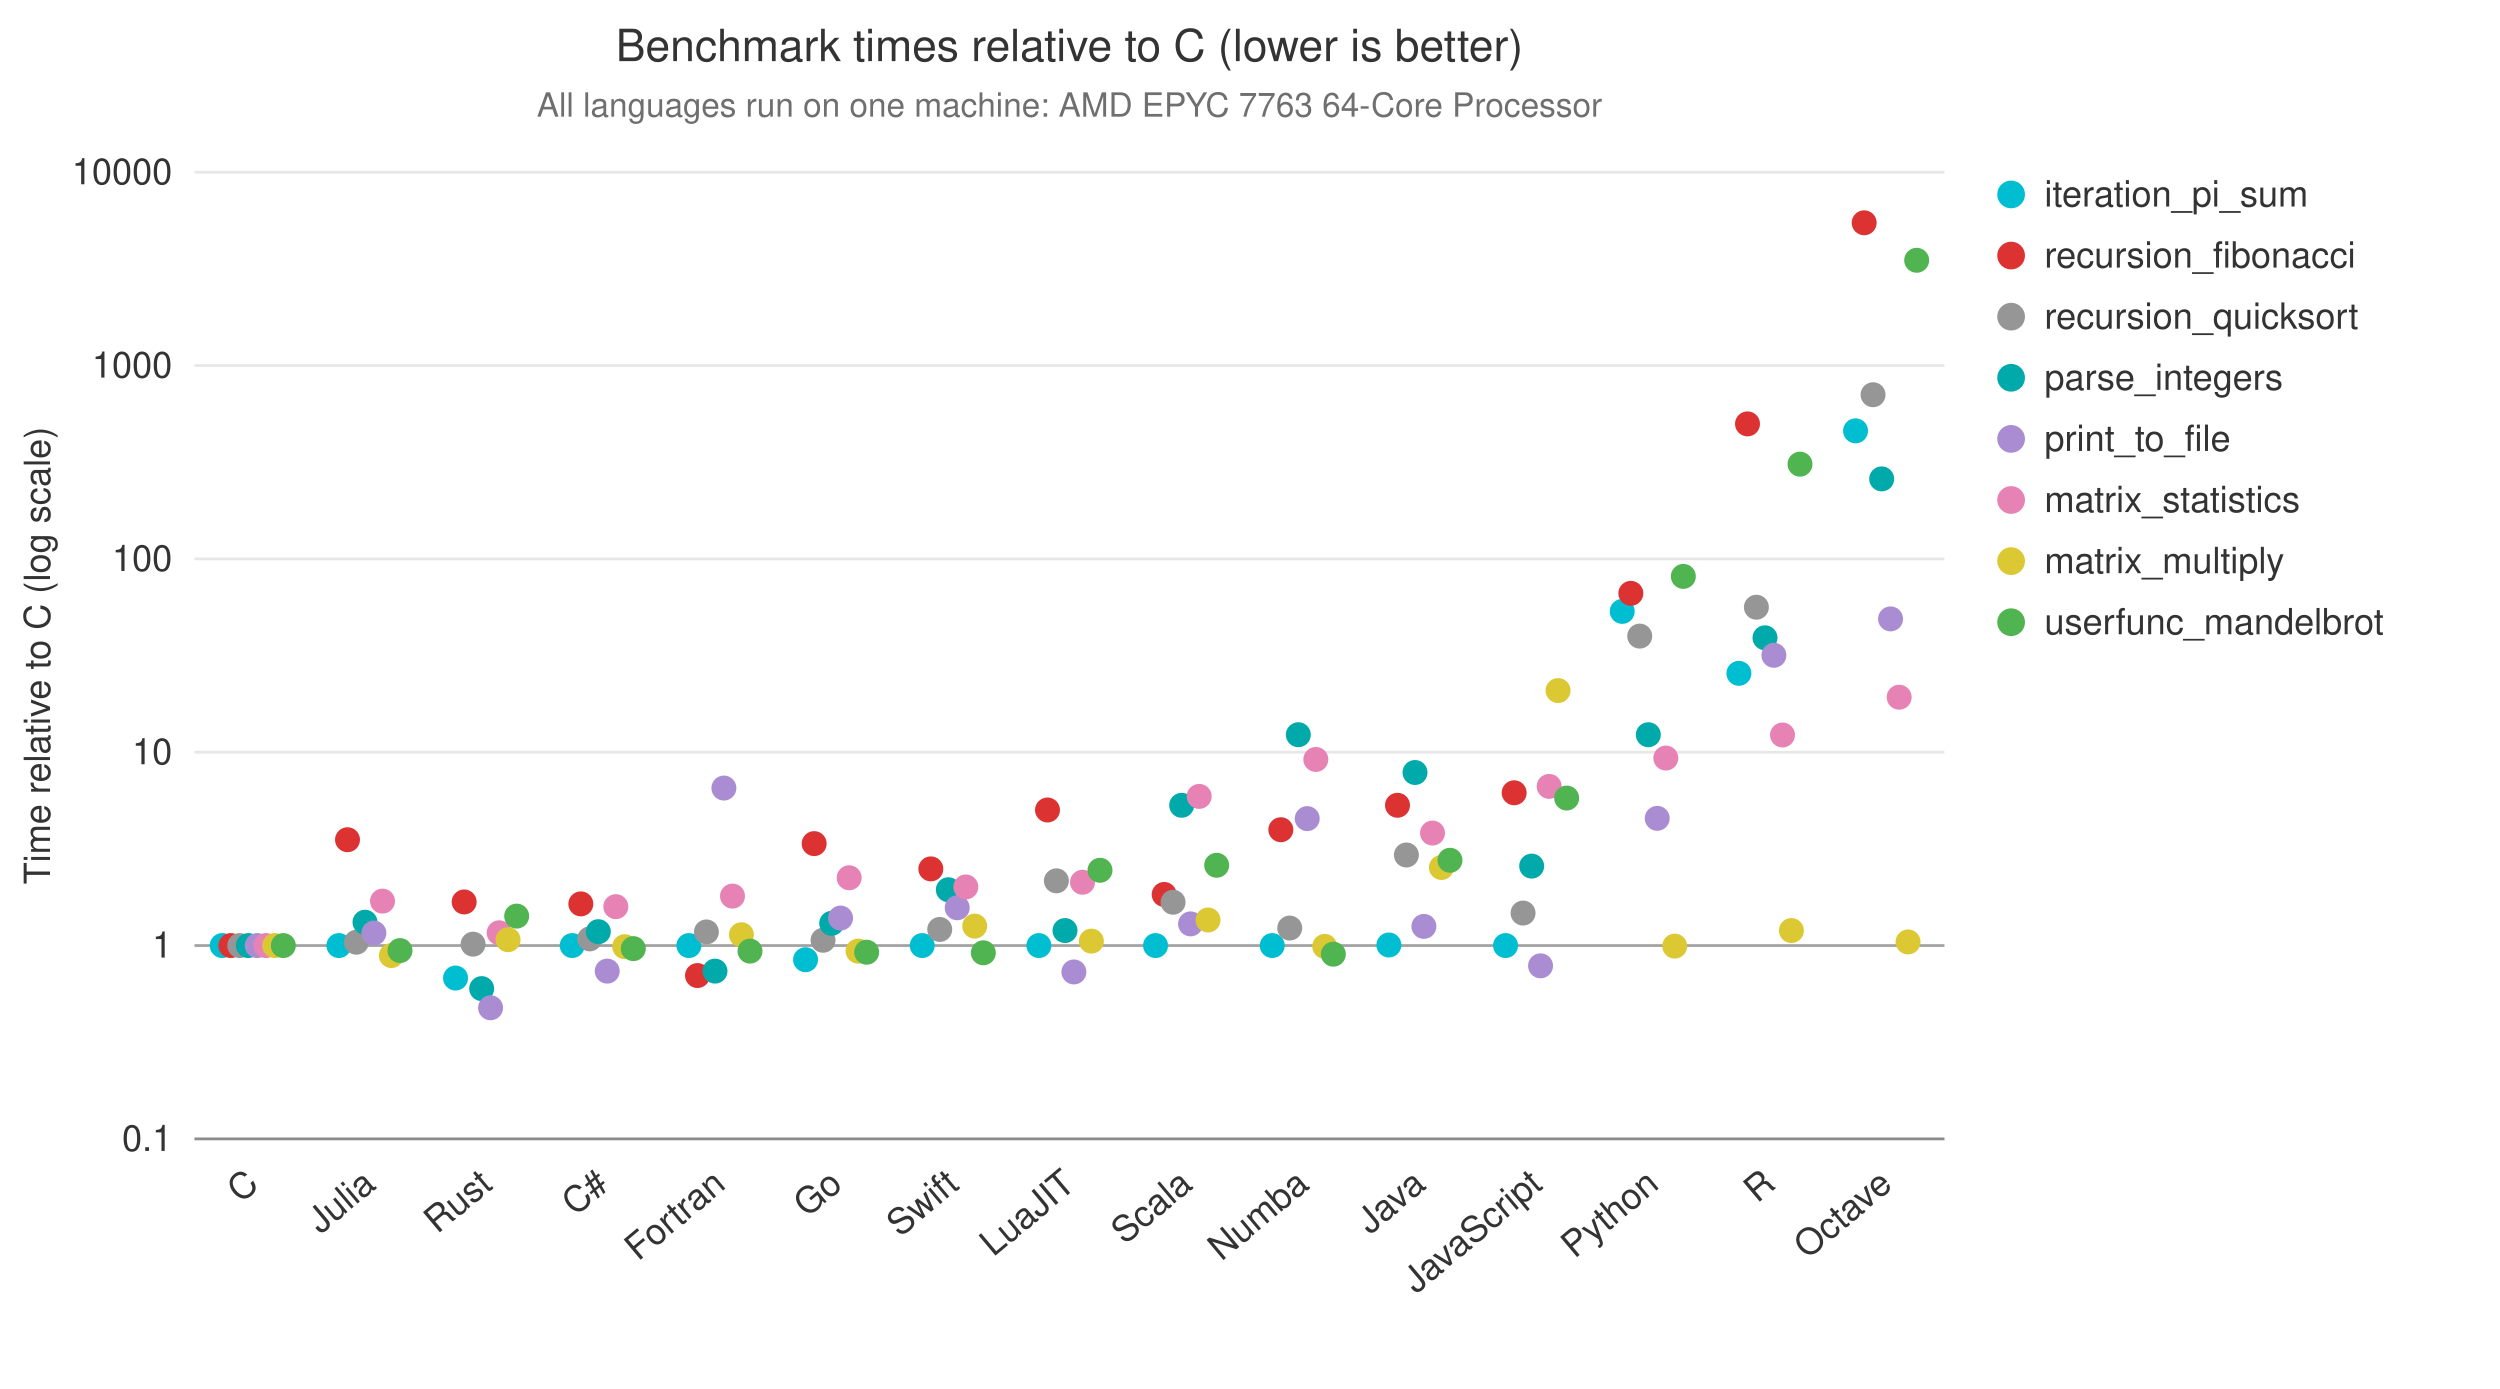
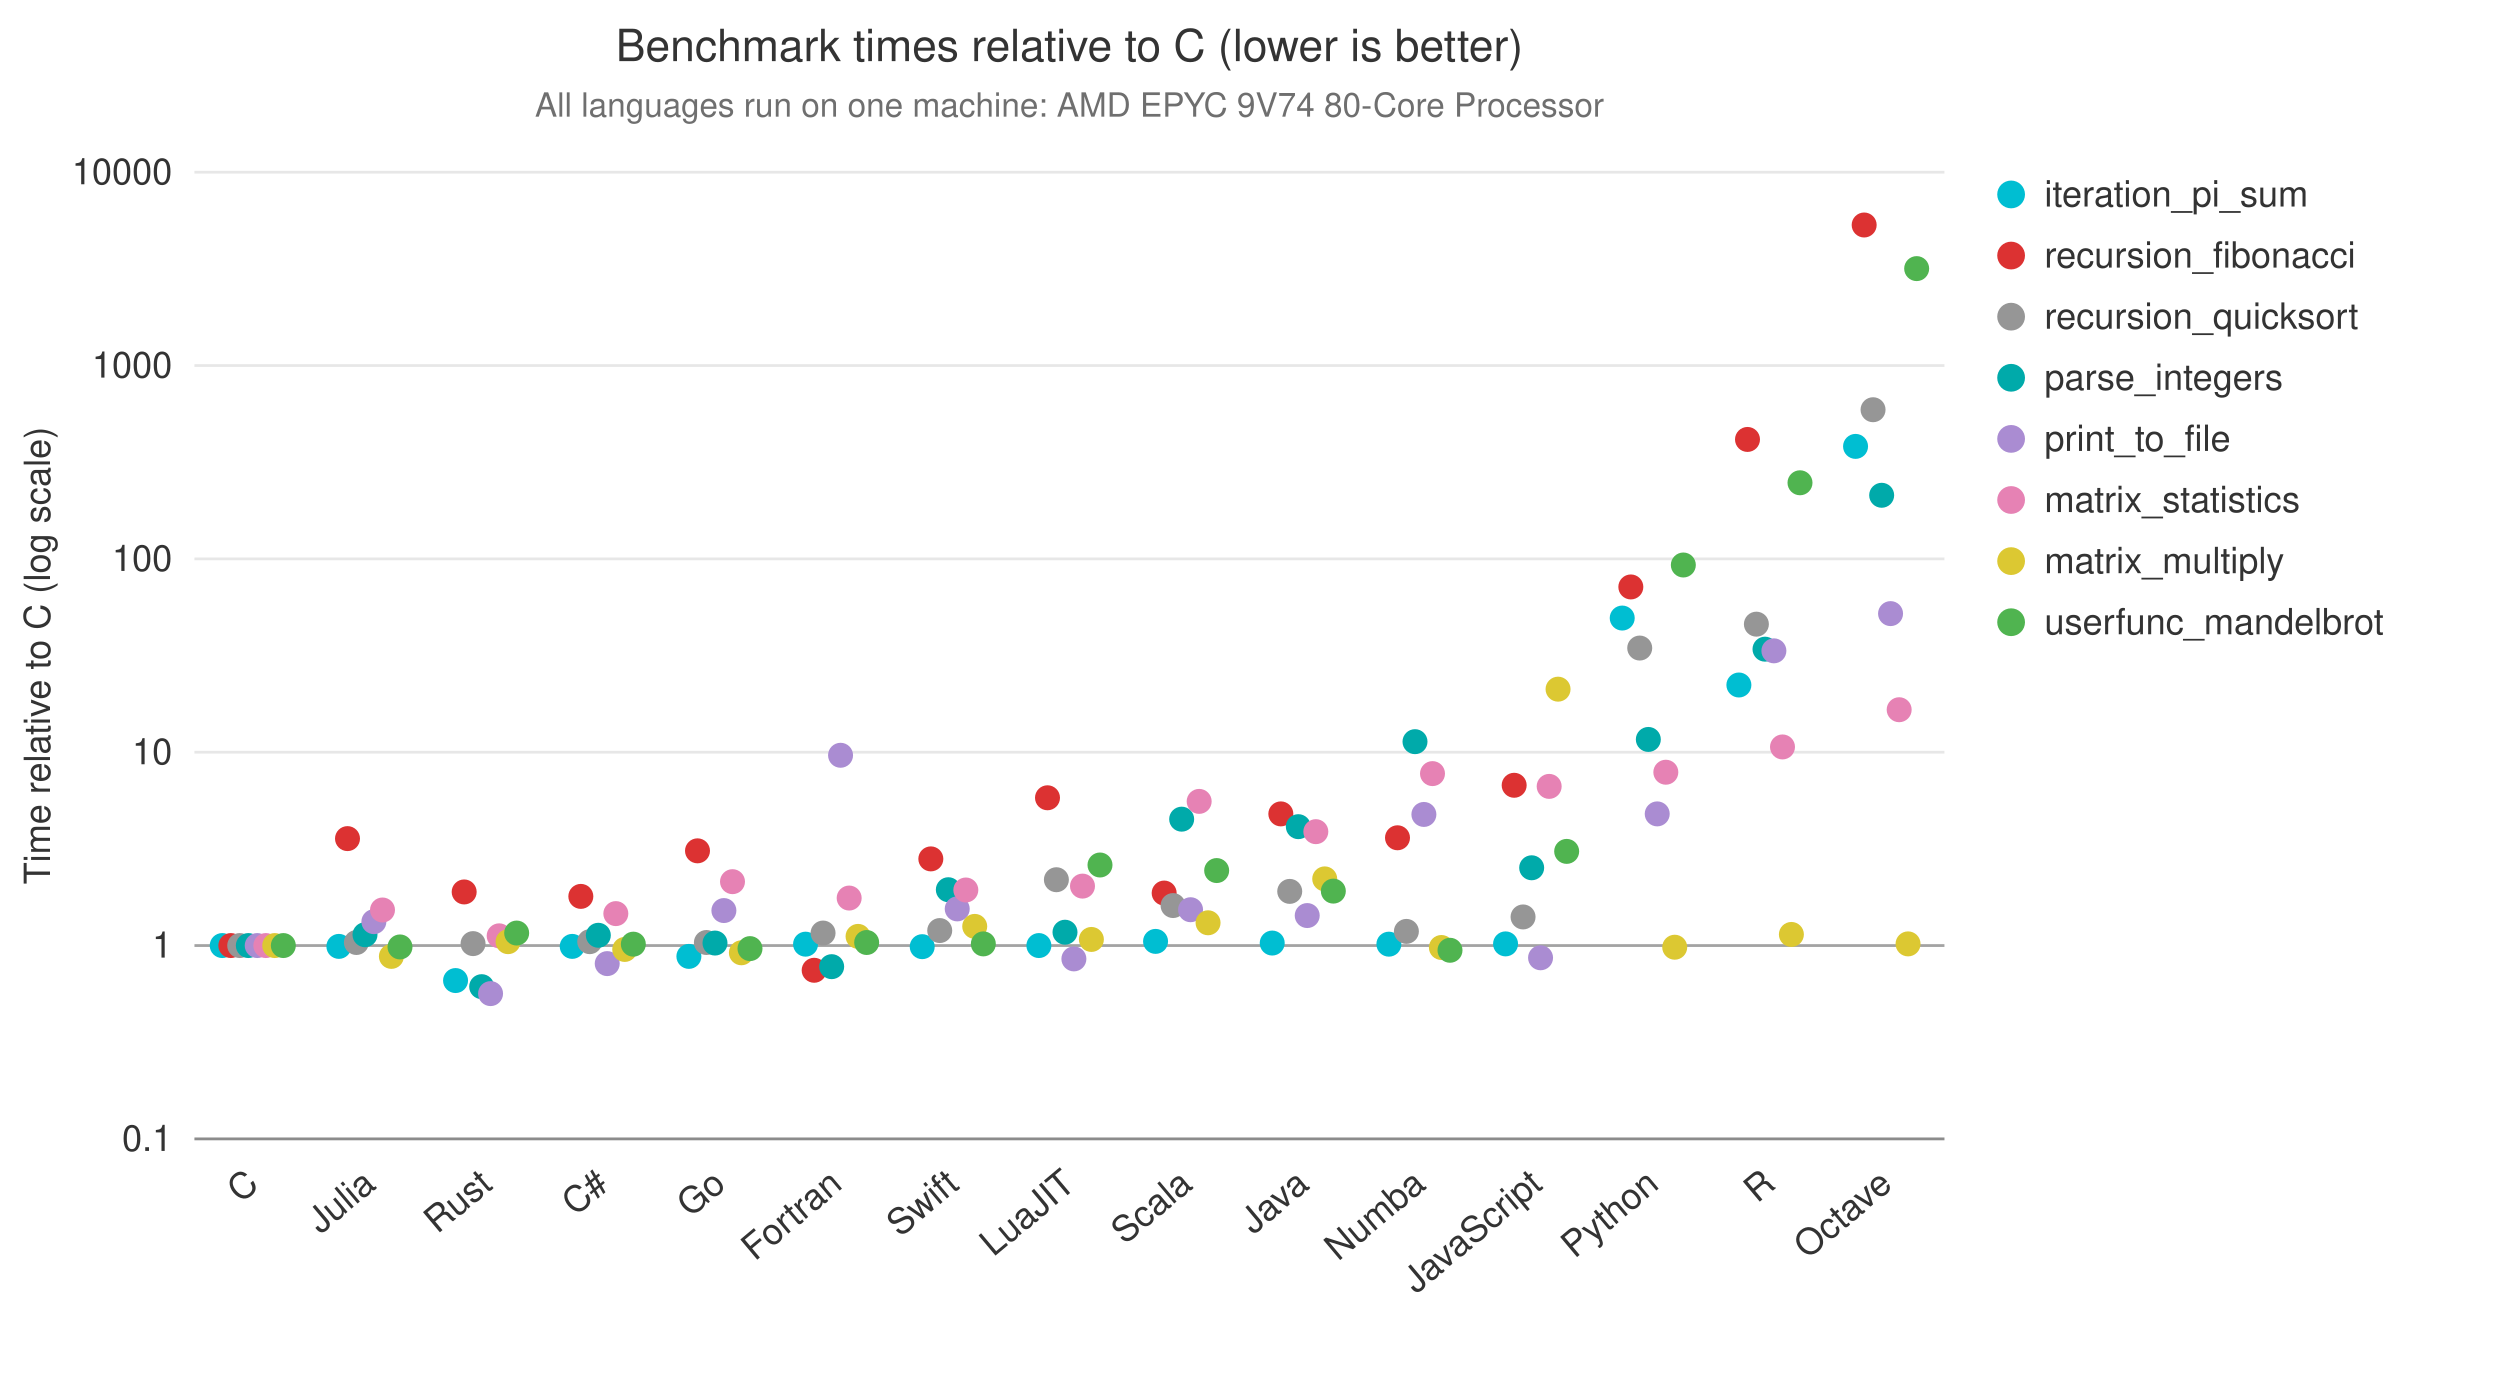
<svg xmlns="http://www.w3.org/2000/svg" class="mb-chart" viewBox="0 0 900 500" role="img" aria-labelledby="mb-chart-title" font-family="Helvetica, Arial, sans-serif" font-size="13" style="width:100%;height:auto;max-width:900px">
  <style>
  .mb-chart { color: #333; }
  @media (prefers-color-scheme: dark) { .mb-chart { color: #ddd; } }
  .mb-chart text { fill: currentColor; }
  .mb-chart .grid { stroke: currentColor; stroke-opacity: 0.12; }
  .mb-chart .grid.one { stroke-opacity: 0.45; }
  .mb-chart .axis { stroke: currentColor; stroke-opacity: 0.5; }
  .mb-chart .muted { fill-opacity: 0.7; }
</style>
  <text x="385.0" y="22" text-anchor="middle" font-size="16">Benchmark times relative to C (lower is better)</text>
-   <text class="muted" x="385.0" y="42" text-anchor="middle" font-size="12">All languages run on one machine: AMD EPYC 7763 64-Core Processor</text>
+   <text class="muted" x="385.0" y="42" text-anchor="middle" font-size="12">All languages run on one machine: AMD EPYC 9V74 80-Core Processor</text>
  <line class="grid" x1="70" x2="700" y1="410.0" y2="410.0" />
  <text x="62" y="410.0" text-anchor="end" dominant-baseline="middle">0.1</text>
  <line class="grid one" x1="70" x2="700" y1="340.4" y2="340.4" />
  <text x="62" y="340.4" text-anchor="end" dominant-baseline="middle">1</text>
  <line class="grid" x1="70" x2="700" y1="270.8" y2="270.8" />
  <text x="62" y="270.8" text-anchor="end" dominant-baseline="middle">10</text>
  <line class="grid" x1="70" x2="700" y1="201.2" y2="201.2" />
  <text x="62" y="201.2" text-anchor="end" dominant-baseline="middle">100</text>
  <line class="grid" x1="70" x2="700" y1="131.6" y2="131.6" />
  <text x="62" y="131.6" text-anchor="end" dominant-baseline="middle">1000</text>
  <line class="grid" x1="70" x2="700" y1="62.0" y2="62.0" />
  <text x="62" y="62.0" text-anchor="end" dominant-baseline="middle">10000</text>
  <text transform="translate(18,236.0) rotate(-90)" text-anchor="middle">Time relative to C (log scale)</text>
  <line class="axis" x1="70" x2="700" y1="410" y2="410" />
  <text transform="translate(91.0,424) rotate(-40)" text-anchor="end" dominant-baseline="middle">C</text>
  <text transform="translate(133.0,424) rotate(-40)" text-anchor="end" dominant-baseline="middle">Julia</text>
  <text transform="translate(175.0,424) rotate(-40)" text-anchor="end" dominant-baseline="middle">Rust</text>
  <text transform="translate(217.0,424) rotate(-40)" text-anchor="end" dominant-baseline="middle">C#</text>
-   <text transform="translate(259.0,424) rotate(-40)" text-anchor="end" dominant-baseline="middle">Fortran</text>
-   <text transform="translate(301.0,424) rotate(-40)" text-anchor="end" dominant-baseline="middle">Go</text>
+   <text transform="translate(259.0,424) rotate(-40)" text-anchor="end" dominant-baseline="middle">Go</text>
+   <text transform="translate(301.0,424) rotate(-40)" text-anchor="end" dominant-baseline="middle">Fortran</text>
  <text transform="translate(343.0,424) rotate(-40)" text-anchor="end" dominant-baseline="middle">Swift</text>
  <text transform="translate(385.0,424) rotate(-40)" text-anchor="end" dominant-baseline="middle">LuaJIT</text>
  <text transform="translate(427.0,424) rotate(-40)" text-anchor="end" dominant-baseline="middle">Scala</text>
-   <text transform="translate(469.0,424) rotate(-40)" text-anchor="end" dominant-baseline="middle">Numba</text>
-   <text transform="translate(511.0,424) rotate(-40)" text-anchor="end" dominant-baseline="middle">Java</text>
+   <text transform="translate(469.0,424) rotate(-40)" text-anchor="end" dominant-baseline="middle">Java</text>
+   <text transform="translate(511.0,424) rotate(-40)" text-anchor="end" dominant-baseline="middle">Numba</text>
  <text transform="translate(553.0,424) rotate(-40)" text-anchor="end" dominant-baseline="middle">JavaScript</text>
  <text transform="translate(595.0,424) rotate(-40)" text-anchor="end" dominant-baseline="middle">Python</text>
  <text transform="translate(637.0,424) rotate(-40)" text-anchor="end" dominant-baseline="middle">R</text>
  <text transform="translate(679.0,424) rotate(-40)" text-anchor="end" dominant-baseline="middle">Octave</text>
  <g fill="rgb(0, 190, 210)">
    <circle cx="80.0" cy="340.4" r="4.5" />
-     <circle cx="122.0" cy="340.4" r="4.5" />
-     <circle cx="164.0" cy="352.1" r="4.5" />
-     <circle cx="206.0" cy="340.4" r="4.5" />
-     <circle cx="248.0" cy="340.4" r="4.5" />
-     <circle cx="290.0" cy="345.5" r="4.5" />
-     <circle cx="332.0" cy="340.4" r="4.5" />
+     <circle cx="122.0" cy="340.7" r="4.5" />
+     <circle cx="164.0" cy="353.0" r="4.5" />
+     <circle cx="206.0" cy="340.7" r="4.5" />
+     <circle cx="248.0" cy="344.3" r="4.5" />
+     <circle cx="290.0" cy="339.9" r="4.5" />
+     <circle cx="332.0" cy="340.8" r="4.5" />
    <circle cx="374.0" cy="340.4" r="4.5" />
-     <circle cx="416.0" cy="340.4" r="4.5" />
-     <circle cx="458.0" cy="340.4" r="4.5" />
-     <circle cx="500.0" cy="340.2" r="4.5" />
-     <circle cx="542.0" cy="340.4" r="4.5" />
-     <circle cx="584.0" cy="220.1" r="4.5" />
-     <circle cx="626.0" cy="242.4" r="4.5" />
-     <circle cx="668.0" cy="155.1" r="4.5" />
+     <circle cx="416.0" cy="338.9" r="4.5" />
+     <circle cx="458.0" cy="339.5" r="4.5" />
+     <circle cx="500.0" cy="339.9" r="4.5" />
+     <circle cx="542.0" cy="339.8" r="4.5" />
+     <circle cx="584.0" cy="222.5" r="4.5" />
+     <circle cx="626.0" cy="246.6" r="4.5" />
+     <circle cx="668.0" cy="160.7" r="4.5" />
  </g>
  <g fill="rgb(220, 50, 50)">
    <circle cx="83.1" cy="340.4" r="4.5" />
-     <circle cx="125.1" cy="302.3" r="4.5" />
-     <circle cx="167.1" cy="324.7" r="4.5" />
-     <circle cx="209.1" cy="325.4" r="4.5" />
-     <circle cx="251.1" cy="351.2" r="4.5" />
-     <circle cx="293.1" cy="303.7" r="4.5" />
-     <circle cx="335.1" cy="312.8" r="4.5" />
-     <circle cx="377.1" cy="291.6" r="4.5" />
-     <circle cx="419.1" cy="322.0" r="4.5" />
-     <circle cx="461.1" cy="298.7" r="4.5" />
-     <circle cx="503.1" cy="289.9" r="4.5" />
-     <circle cx="545.1" cy="285.4" r="4.5" />
-     <circle cx="587.1" cy="213.6" r="4.5" />
-     <circle cx="629.1" cy="152.6" r="4.5" />
-     <circle cx="671.1" cy="80.2" r="4.5" />
+     <circle cx="125.1" cy="301.9" r="4.5" />
+     <circle cx="167.1" cy="321.1" r="4.5" />
+     <circle cx="209.1" cy="322.7" r="4.5" />
+     <circle cx="251.1" cy="306.3" r="4.5" />
+     <circle cx="293.1" cy="349.3" r="4.5" />
+     <circle cx="335.1" cy="309.2" r="4.5" />
+     <circle cx="377.1" cy="287.2" r="4.5" />
+     <circle cx="419.1" cy="321.5" r="4.5" />
+     <circle cx="461.1" cy="293.0" r="4.5" />
+     <circle cx="503.1" cy="301.6" r="4.5" />
+     <circle cx="545.1" cy="282.7" r="4.5" />
+     <circle cx="587.1" cy="211.3" r="4.5" />
+     <circle cx="629.1" cy="158.2" r="4.5" />
+     <circle cx="671.1" cy="81.0" r="4.5" />
  </g>
  <g fill="rgb(150, 150, 150)">
    <circle cx="86.3" cy="340.4" r="4.5" />
-     <circle cx="128.3" cy="339.2" r="4.5" />
-     <circle cx="170.3" cy="339.9" r="4.5" />
-     <circle cx="212.3" cy="338.0" r="4.5" />
-     <circle cx="254.3" cy="335.5" r="4.5" />
-     <circle cx="296.3" cy="338.5" r="4.5" />
-     <circle cx="338.3" cy="334.6" r="4.5" />
-     <circle cx="380.3" cy="317.1" r="4.5" />
-     <circle cx="422.3" cy="324.8" r="4.5" />
-     <circle cx="464.3" cy="334.1" r="4.5" />
-     <circle cx="506.3" cy="307.8" r="4.5" />
-     <circle cx="548.3" cy="328.7" r="4.5" />
-     <circle cx="590.3" cy="229.0" r="4.5" />
-     <circle cx="632.3" cy="218.6" r="4.5" />
-     <circle cx="674.3" cy="142.1" r="4.5" />
+     <circle cx="128.3" cy="339.3" r="4.5" />
+     <circle cx="170.3" cy="339.7" r="4.5" />
+     <circle cx="212.3" cy="339.0" r="4.5" />
+     <circle cx="254.3" cy="339.3" r="4.5" />
+     <circle cx="296.3" cy="335.9" r="4.5" />
+     <circle cx="338.3" cy="335.0" r="4.5" />
+     <circle cx="380.3" cy="316.7" r="4.5" />
+     <circle cx="422.3" cy="326.0" r="4.5" />
+     <circle cx="464.3" cy="320.9" r="4.5" />
+     <circle cx="506.3" cy="335.3" r="4.5" />
+     <circle cx="548.3" cy="330.1" r="4.5" />
+     <circle cx="590.3" cy="233.3" r="4.5" />
+     <circle cx="632.3" cy="224.7" r="4.5" />
+     <circle cx="674.3" cy="147.5" r="4.5" />
  </g>
  <g fill="rgb(0, 170, 170)">
    <circle cx="89.4" cy="340.4" r="4.5" />
-     <circle cx="131.4" cy="332.0" r="4.5" />
-     <circle cx="173.4" cy="355.9" r="4.5" />
-     <circle cx="215.4" cy="335.4" r="4.5" />
-     <circle cx="257.4" cy="349.6" r="4.5" />
-     <circle cx="299.4" cy="332.4" r="4.5" />
+     <circle cx="131.4" cy="336.5" r="4.5" />
+     <circle cx="173.4" cy="355.2" r="4.5" />
+     <circle cx="215.4" cy="336.7" r="4.5" />
+     <circle cx="257.4" cy="339.5" r="4.5" />
+     <circle cx="299.4" cy="348.0" r="4.5" />
    <circle cx="341.4" cy="320.3" r="4.5" />
-     <circle cx="383.4" cy="335.0" r="4.5" />
-     <circle cx="425.4" cy="289.9" r="4.5" />
-     <circle cx="467.4" cy="264.5" r="4.5" />
-     <circle cx="509.4" cy="278.1" r="4.5" />
-     <circle cx="551.4" cy="311.8" r="4.5" />
-     <circle cx="593.4" cy="264.5" r="4.5" />
-     <circle cx="635.4" cy="229.6" r="4.5" />
-     <circle cx="677.4" cy="172.4" r="4.5" />
+     <circle cx="383.4" cy="335.6" r="4.5" />
+     <circle cx="425.4" cy="294.9" r="4.5" />
+     <circle cx="467.4" cy="297.6" r="4.5" />
+     <circle cx="509.4" cy="267.0" r="4.5" />
+     <circle cx="551.4" cy="312.4" r="4.5" />
+     <circle cx="593.4" cy="266.2" r="4.5" />
+     <circle cx="635.4" cy="233.7" r="4.5" />
+     <circle cx="677.4" cy="178.3" r="4.5" />
  </g>
  <g fill="rgb(170, 140, 210)">
    <circle cx="92.6" cy="340.4" r="4.5" />
-     <circle cx="134.6" cy="335.9" r="4.5" />
-     <circle cx="176.6" cy="362.8" r="4.5" />
-     <circle cx="218.6" cy="349.6" r="4.5" />
-     <circle cx="260.6" cy="283.7" r="4.5" />
-     <circle cx="302.6" cy="330.5" r="4.5" />
-     <circle cx="344.6" cy="326.8" r="4.5" />
-     <circle cx="386.6" cy="349.9" r="4.5" />
-     <circle cx="428.6" cy="332.6" r="4.5" />
-     <circle cx="470.6" cy="294.7" r="4.5" />
-     <circle cx="512.6" cy="333.5" r="4.5" />
-     <circle cx="554.6" cy="347.7" r="4.5" />
-     <circle cx="596.6" cy="294.6" r="4.5" />
-     <circle cx="638.6" cy="235.9" r="4.5" />
-     <circle cx="680.6" cy="222.8" r="4.5" />
+     <circle cx="134.6" cy="331.8" r="4.5" />
+     <circle cx="176.6" cy="357.7" r="4.5" />
+     <circle cx="218.6" cy="346.9" r="4.5" />
+     <circle cx="260.6" cy="327.8" r="4.5" />
+     <circle cx="302.6" cy="271.9" r="4.5" />
+     <circle cx="344.6" cy="327.2" r="4.5" />
+     <circle cx="386.6" cy="345.2" r="4.5" />
+     <circle cx="428.6" cy="327.5" r="4.5" />
+     <circle cx="470.6" cy="329.6" r="4.5" />
+     <circle cx="512.6" cy="293.2" r="4.5" />
+     <circle cx="554.6" cy="344.8" r="4.5" />
+     <circle cx="596.6" cy="293.0" r="4.5" />
+     <circle cx="638.6" cy="234.3" r="4.5" />
+     <circle cx="680.6" cy="220.9" r="4.5" />
  </g>
  <g fill="rgb(230, 130, 180)">
    <circle cx="95.7" cy="340.4" r="4.5" />
-     <circle cx="137.7" cy="324.4" r="4.5" />
-     <circle cx="179.7" cy="335.8" r="4.5" />
-     <circle cx="221.7" cy="326.4" r="4.5" />
-     <circle cx="263.7" cy="322.6" r="4.5" />
-     <circle cx="305.7" cy="316.0" r="4.5" />
-     <circle cx="347.7" cy="319.3" r="4.5" />
-     <circle cx="389.7" cy="317.6" r="4.5" />
-     <circle cx="431.7" cy="286.7" r="4.5" />
-     <circle cx="473.7" cy="273.4" r="4.5" />
-     <circle cx="515.7" cy="299.9" r="4.5" />
+     <circle cx="137.7" cy="327.6" r="4.5" />
+     <circle cx="179.7" cy="336.9" r="4.5" />
+     <circle cx="221.7" cy="328.9" r="4.5" />
+     <circle cx="263.7" cy="317.4" r="4.5" />
+     <circle cx="305.7" cy="323.3" r="4.5" />
+     <circle cx="347.7" cy="320.4" r="4.5" />
+     <circle cx="389.7" cy="319.0" r="4.5" />
+     <circle cx="431.7" cy="288.5" r="4.5" />
+     <circle cx="473.7" cy="299.4" r="4.5" />
+     <circle cx="515.7" cy="278.5" r="4.5" />
    <circle cx="557.7" cy="283.1" r="4.5" />
-     <circle cx="599.7" cy="272.9" r="4.5" />
-     <circle cx="641.7" cy="264.6" r="4.5" />
-     <circle cx="683.7" cy="251.0" r="4.5" />
+     <circle cx="599.7" cy="278.0" r="4.5" />
+     <circle cx="641.7" cy="268.9" r="4.5" />
+     <circle cx="683.7" cy="255.5" r="4.5" />
  </g>
  <g fill="rgb(220, 200, 50)">
    <circle cx="98.9" cy="340.4" r="4.5" />
-     <circle cx="140.9" cy="344.0" r="4.5" />
-     <circle cx="182.9" cy="338.3" r="4.5" />
-     <circle cx="224.9" cy="340.8" r="4.5" />
-     <circle cx="266.9" cy="336.5" r="4.5" />
-     <circle cx="308.9" cy="342.4" r="4.5" />
-     <circle cx="350.9" cy="333.4" r="4.5" />
-     <circle cx="392.9" cy="338.8" r="4.5" />
-     <circle cx="434.9" cy="331.2" r="4.5" />
-     <circle cx="476.9" cy="340.7" r="4.5" />
-     <circle cx="518.9" cy="312.3" r="4.5" />
-     <circle cx="560.9" cy="248.6" r="4.5" />
-     <circle cx="602.9" cy="340.6" r="4.5" />
-     <circle cx="644.9" cy="335.0" r="4.5" />
-     <circle cx="686.9" cy="339.1" r="4.5" />
+     <circle cx="140.9" cy="344.3" r="4.5" />
+     <circle cx="182.9" cy="339.0" r="4.5" />
+     <circle cx="224.9" cy="341.8" r="4.5" />
+     <circle cx="266.9" cy="343.0" r="4.5" />
+     <circle cx="308.9" cy="337.1" r="4.5" />
+     <circle cx="350.9" cy="333.5" r="4.5" />
+     <circle cx="392.9" cy="338.2" r="4.5" />
+     <circle cx="434.9" cy="332.2" r="4.5" />
+     <circle cx="476.9" cy="316.4" r="4.5" />
+     <circle cx="518.9" cy="341.1" r="4.5" />
+     <circle cx="560.9" cy="248.1" r="4.5" />
+     <circle cx="602.9" cy="341.0" r="4.5" />
+     <circle cx="644.9" cy="336.4" r="4.5" />
+     <circle cx="686.9" cy="339.8" r="4.5" />
  </g>
  <g fill="rgb(80, 180, 80)">
    <circle cx="102.0" cy="340.4" r="4.5" />
-     <circle cx="144.0" cy="342.2" r="4.5" />
-     <circle cx="186.0" cy="329.8" r="4.5" />
-     <circle cx="228.0" cy="341.5" r="4.5" />
-     <circle cx="270.0" cy="342.4" r="4.5" />
-     <circle cx="312.0" cy="342.8" r="4.5" />
-     <circle cx="354.0" cy="343.0" r="4.5" />
-     <circle cx="396.0" cy="313.3" r="4.5" />
-     <circle cx="438.0" cy="311.5" r="4.5" />
-     <circle cx="480.0" cy="343.5" r="4.5" />
-     <circle cx="522.0" cy="309.7" r="4.5" />
-     <circle cx="564.0" cy="287.3" r="4.5" />
-     <circle cx="606.0" cy="207.5" r="4.5" />
-     <circle cx="648.0" cy="167.1" r="4.5" />
-     <circle cx="690.0" cy="93.7" r="4.5" />
+     <circle cx="144.0" cy="340.9" r="4.5" />
+     <circle cx="186.0" cy="335.9" r="4.5" />
+     <circle cx="228.0" cy="339.9" r="4.5" />
+     <circle cx="270.0" cy="341.5" r="4.5" />
+     <circle cx="312.0" cy="339.3" r="4.5" />
+     <circle cx="354.0" cy="339.8" r="4.5" />
+     <circle cx="396.0" cy="311.4" r="4.5" />
+     <circle cx="438.0" cy="313.4" r="4.5" />
+     <circle cx="480.0" cy="320.8" r="4.5" />
+     <circle cx="522.0" cy="342.1" r="4.5" />
+     <circle cx="564.0" cy="306.5" r="4.5" />
+     <circle cx="606.0" cy="203.4" r="4.5" />
+     <circle cx="648.0" cy="173.8" r="4.5" />
+     <circle cx="690.0" cy="96.7" r="4.5" />
  </g>
  <circle cx="724" cy="70" r="5" fill="rgb(0, 190, 210)" />
  <text x="736" y="70" dominant-baseline="middle">iteration_pi_sum</text>
  <circle cx="724" cy="92" r="5" fill="rgb(220, 50, 50)" />
  <text x="736" y="92" dominant-baseline="middle">recursion_fibonacci</text>
  <circle cx="724" cy="114" r="5" fill="rgb(150, 150, 150)" />
  <text x="736" y="114" dominant-baseline="middle">recursion_quicksort</text>
  <circle cx="724" cy="136" r="5" fill="rgb(0, 170, 170)" />
  <text x="736" y="136" dominant-baseline="middle">parse_integers</text>
  <circle cx="724" cy="158" r="5" fill="rgb(170, 140, 210)" />
  <text x="736" y="158" dominant-baseline="middle">print_to_file</text>
  <circle cx="724" cy="180" r="5" fill="rgb(230, 130, 180)" />
  <text x="736" y="180" dominant-baseline="middle">matrix_statistics</text>
  <circle cx="724" cy="202" r="5" fill="rgb(220, 200, 50)" />
  <text x="736" y="202" dominant-baseline="middle">matrix_multiply</text>
  <circle cx="724" cy="224" r="5" fill="rgb(80, 180, 80)" />
  <text x="736" y="224" dominant-baseline="middle">userfunc_mandelbrot</text>
</svg>
